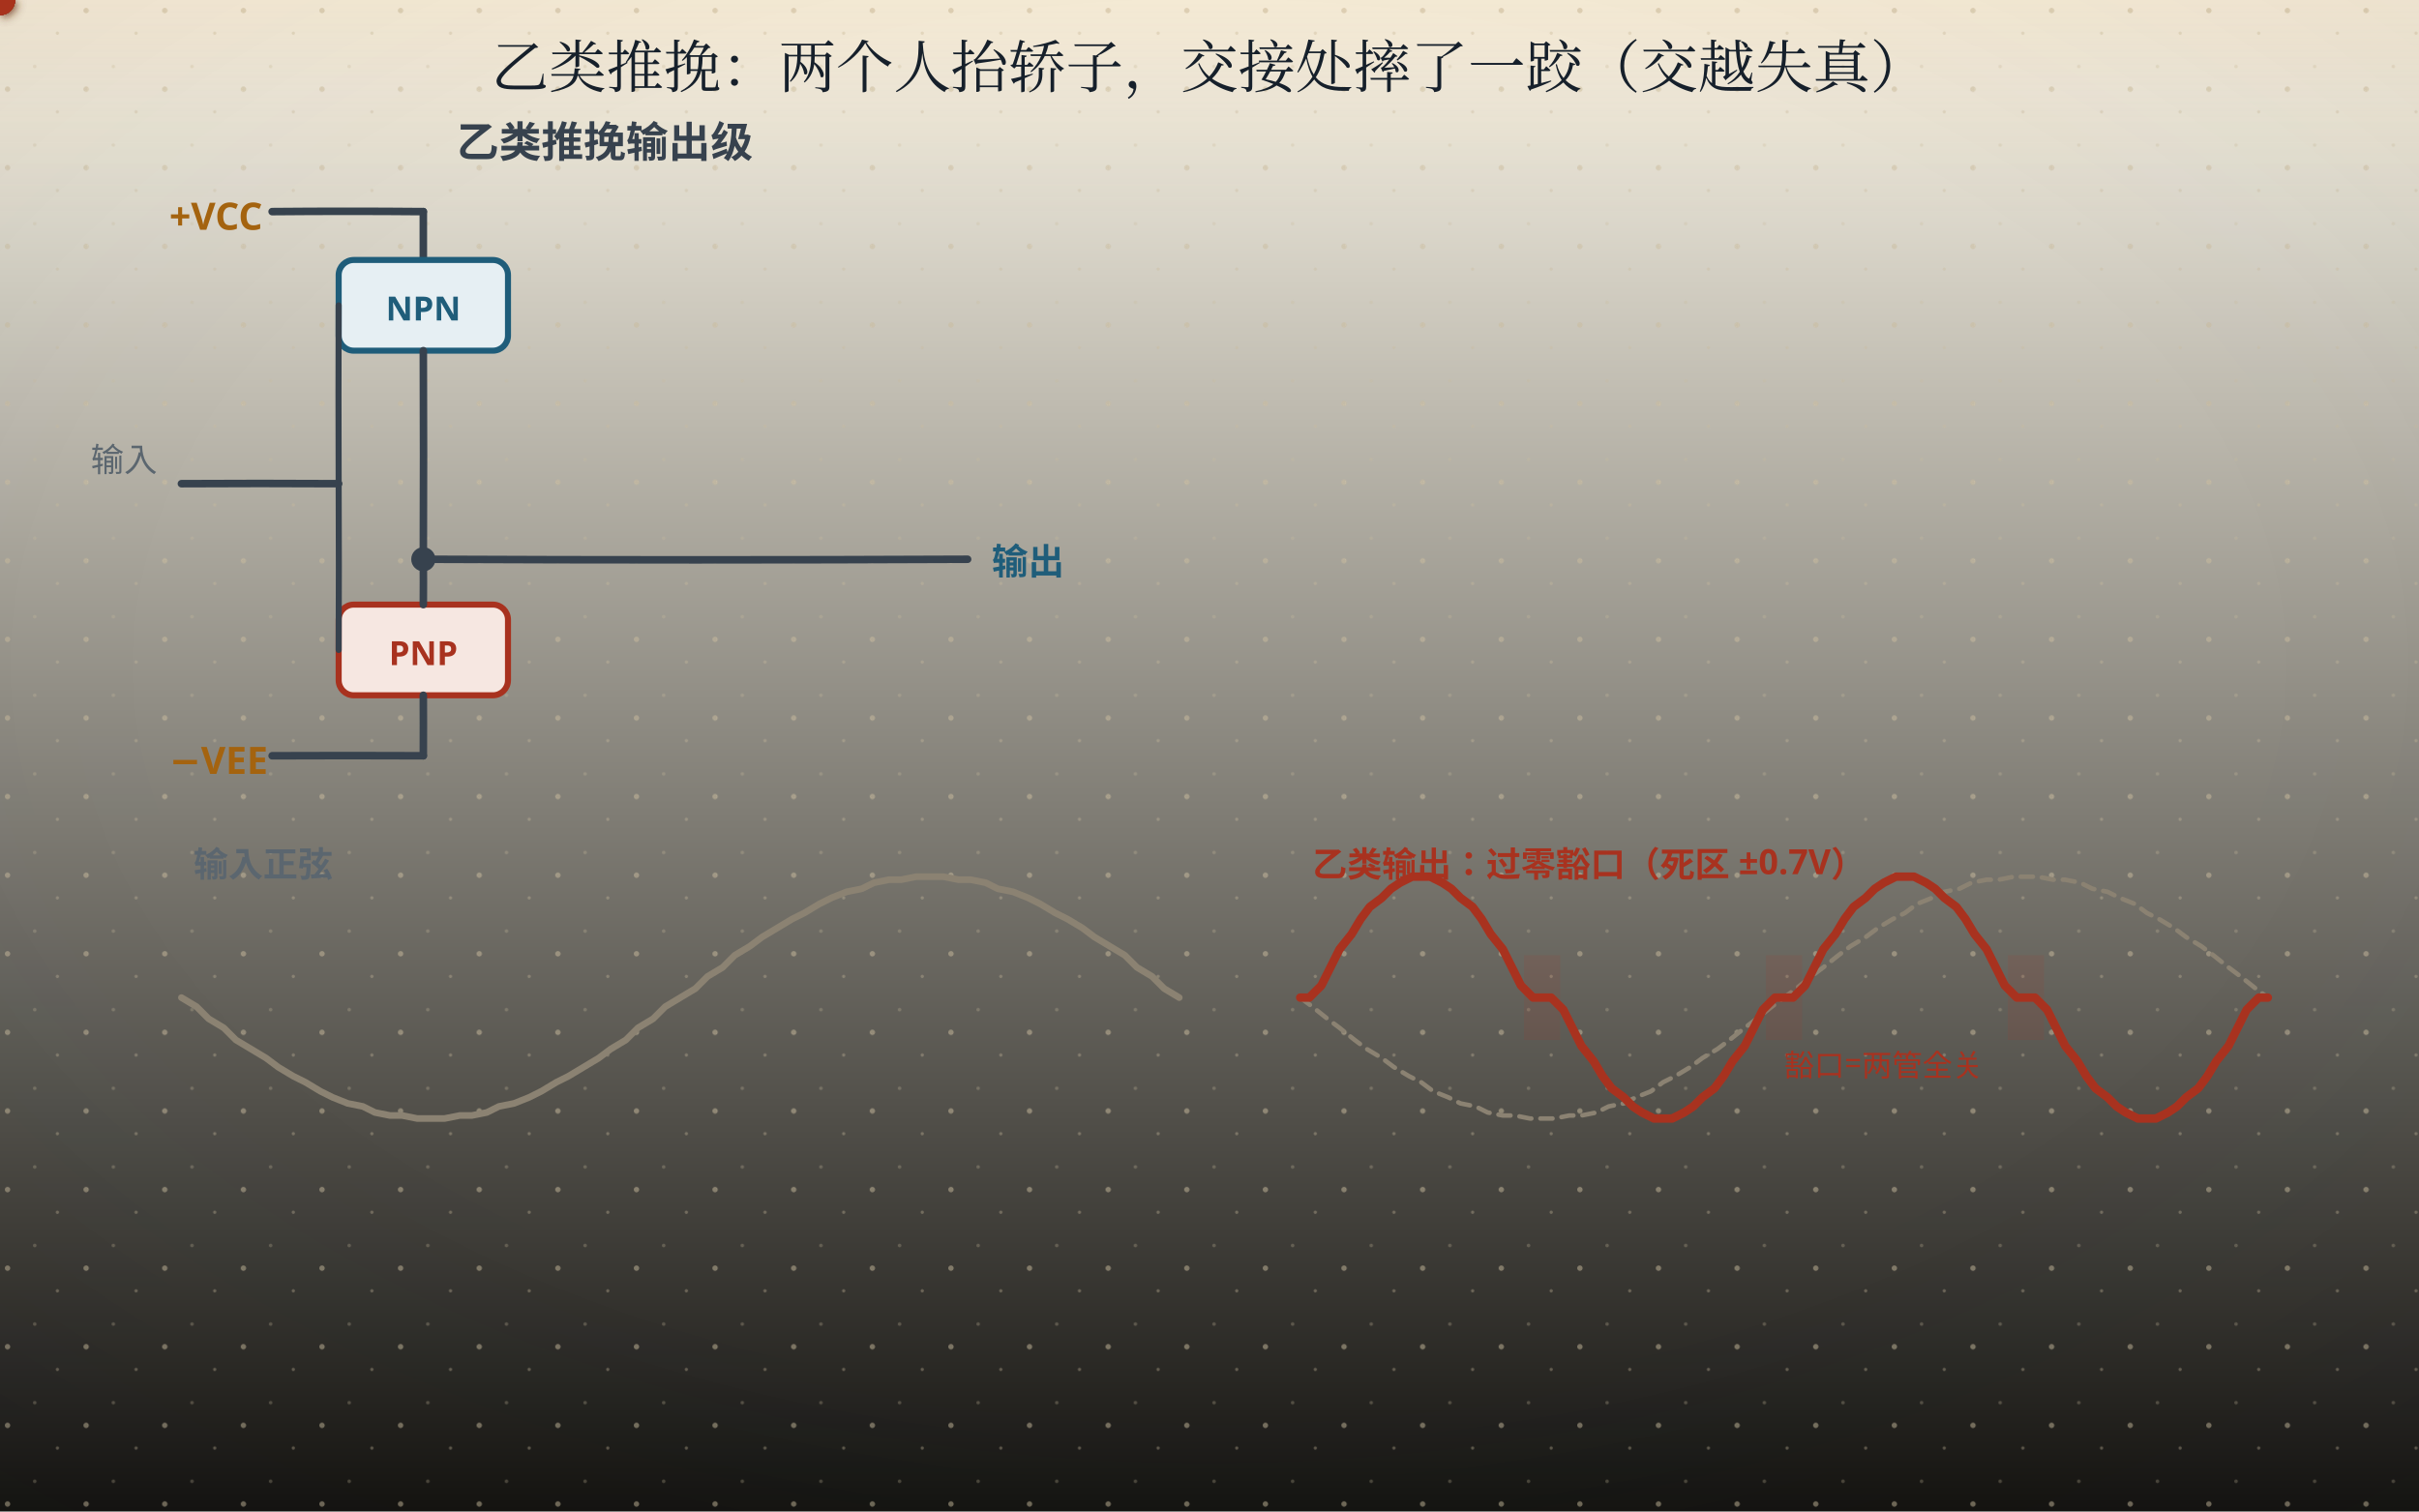
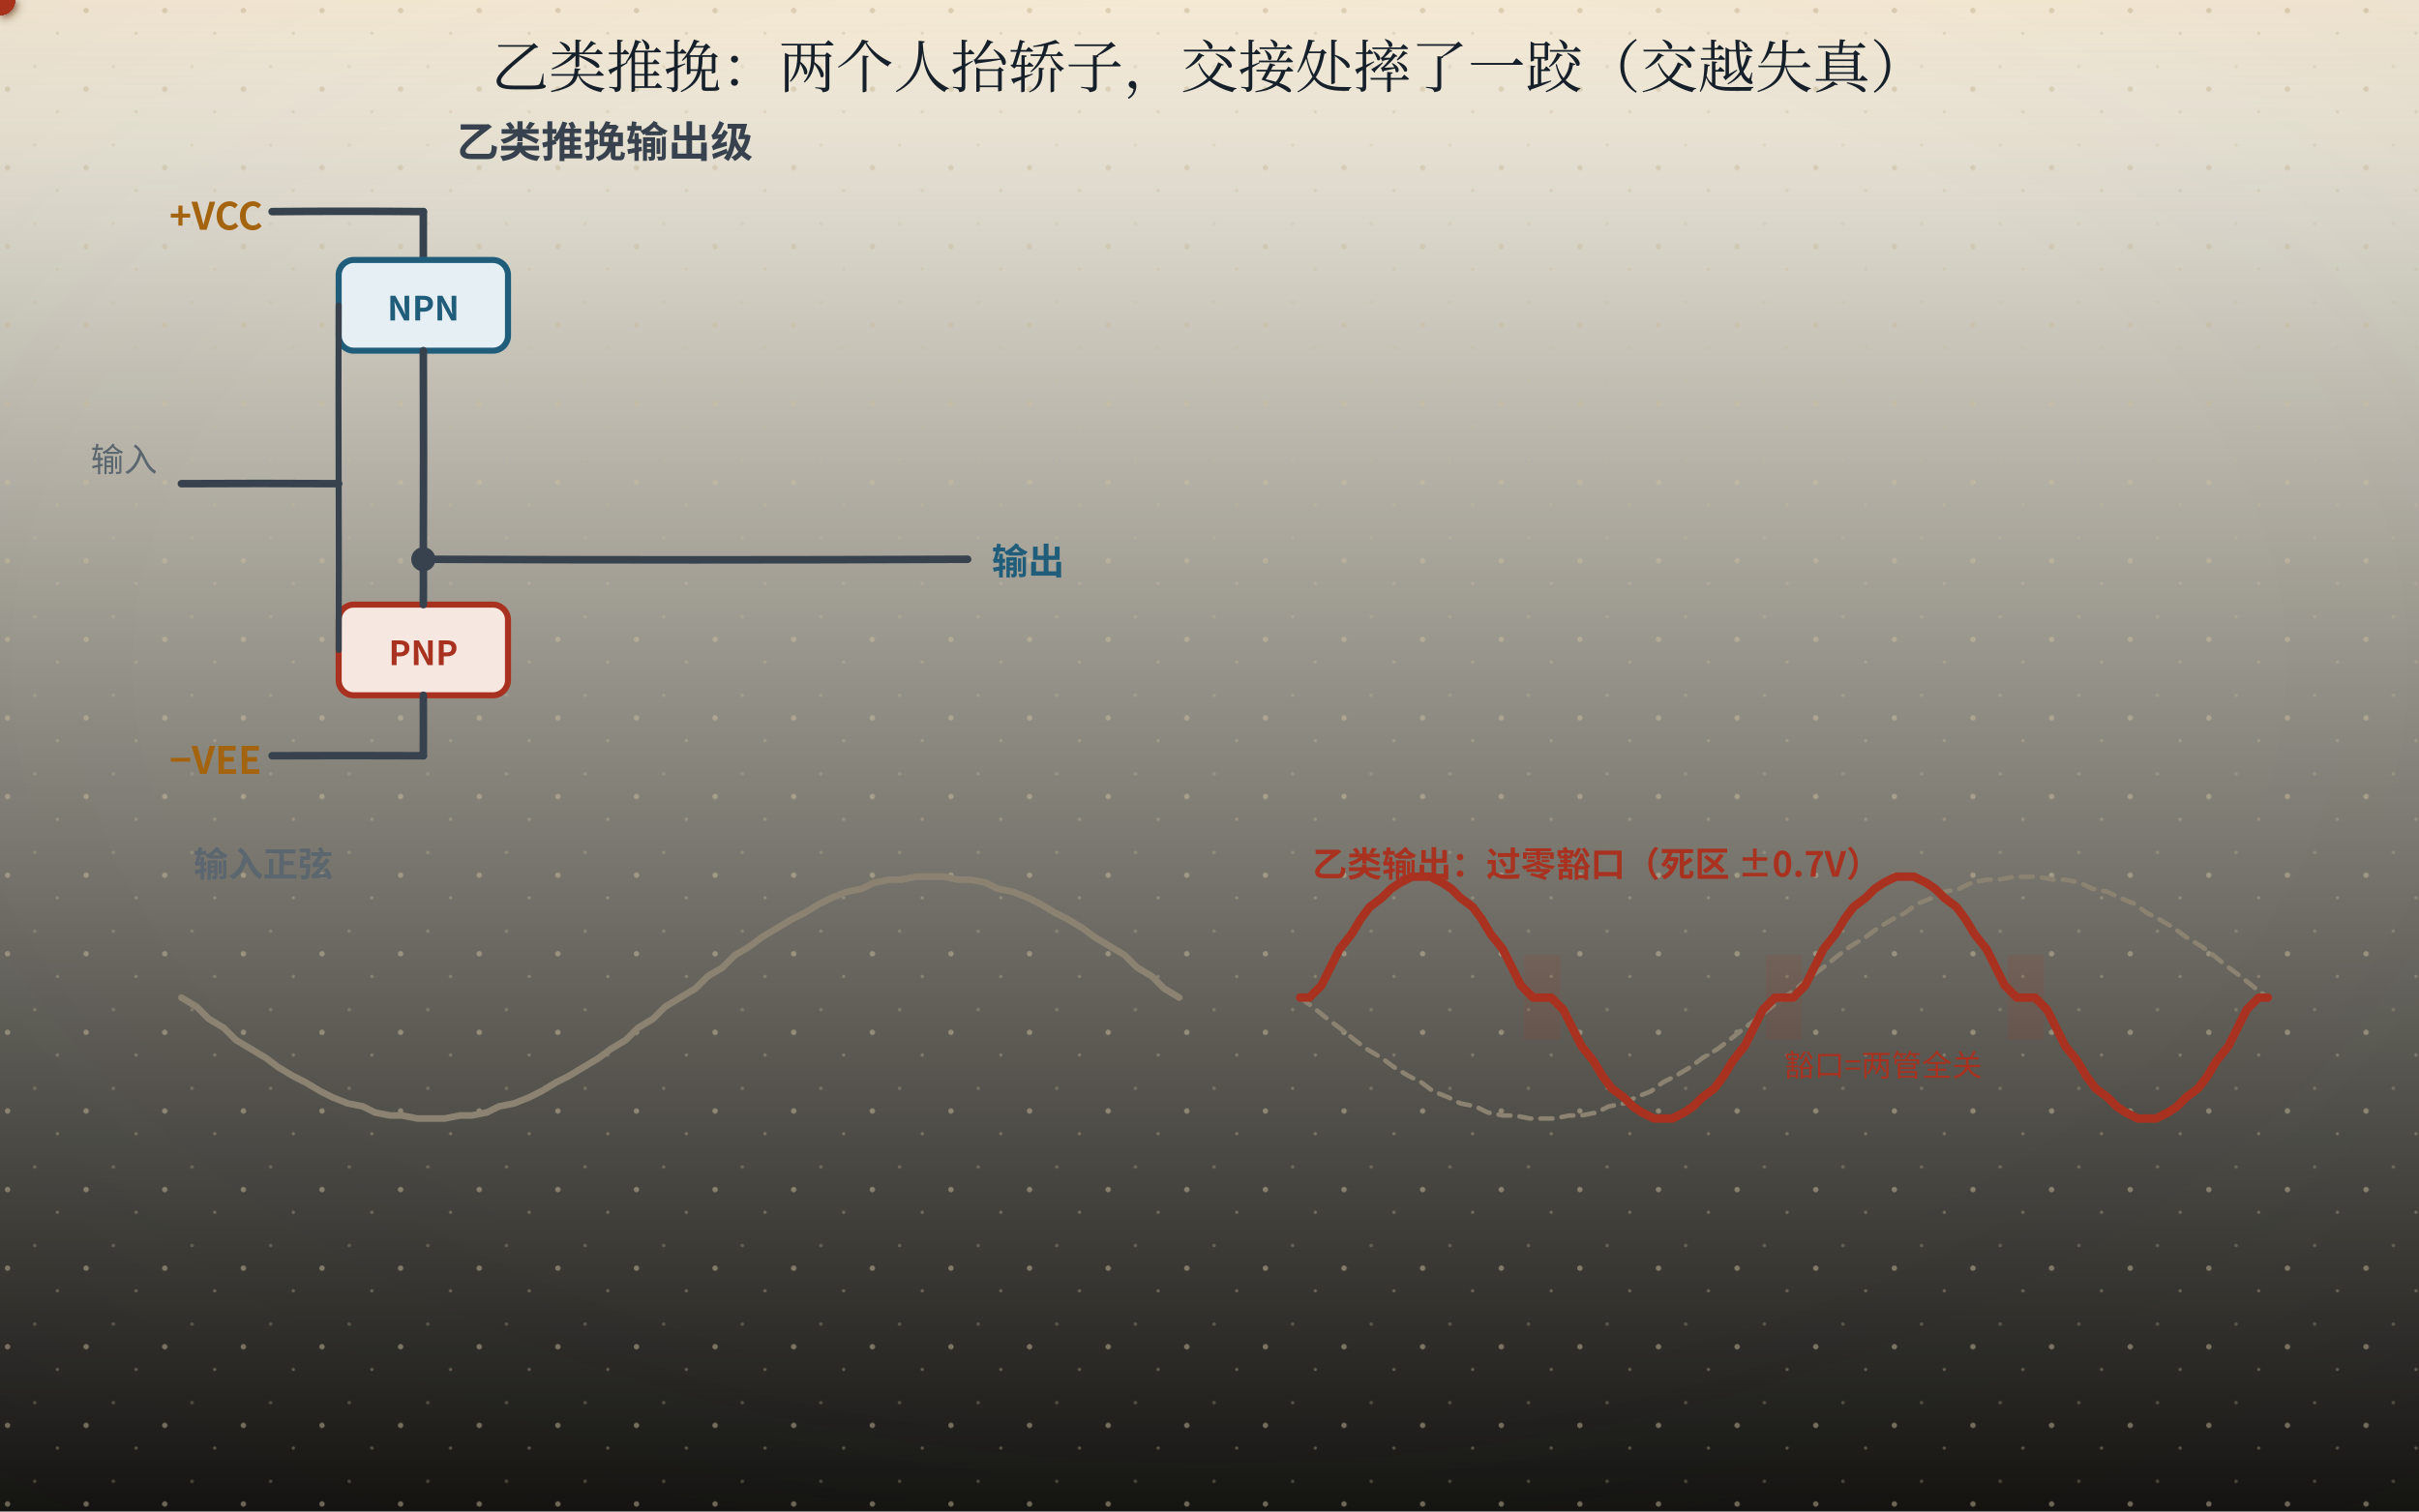
<svg xmlns="http://www.w3.org/2000/svg" width="800" height="500" viewBox="0 0 800 500" role="img" aria-labelledby="ttl">
  <defs>
    <linearGradient id="bgL" x1="0" y1="0" x2="0" y2="1">
      <stop offset="0" stop-color="#fdf8ea" />
      <stop offset="1" stop-color="#141310" />
    </linearGradient>
    <linearGradient id="bgD" x1="0" y1="0" x2="0" y2="1">
      <stop offset="0" stop-color="#141310" />
      <stop offset="1" stop-color="#1d1a14" />
    </linearGradient>
    <radialGradient id="vig" cx="0.5" cy="0.44" r="0.78">
      <stop offset="0.55" stop-color="#16202b" stop-opacity="0" />
      <stop offset="1" stop-color="#16202b" stop-opacity="0.055" />
    </radialGradient>
    <linearGradient id="hdr" x1="0" y1="0" x2="0" y2="1">
      <stop offset="0" stop-color="#a4630f" stop-opacity="0.10" />
      <stop offset="0.55" stop-color="#a4630f" stop-opacity="0.028" />
      <stop offset="1" stop-color="#a4630f" stop-opacity="0" />
    </linearGradient>
    <linearGradient id="hdrD" x1="0" y1="0" x2="0" y2="1">
      <stop offset="0" stop-color="#dcab63" stop-opacity="0.13" />
      <stop offset="0.55" stop-color="#dcab63" stop-opacity="0.04" />
      <stop offset="1" stop-color="#dcab63" stop-opacity="0" />
    </linearGradient>
    <pattern id="dots" width="26" height="26" patternUnits="userSpaceOnUse">
      <circle cx="2.5" cy="3.5" r="0.9" fill="#c9bb9d" />
      <circle cx="19" cy="11" r="0.55" fill="#c9bb9d" opacity="0.7" />
      <circle cx="11.5" cy="22" r="0.6" fill="#c9bb9d" opacity="0.55" />
    </pattern>
    <filter id="soft" x="-40%" y="-40%" width="180%" height="180%">
      <feDropShadow dx="0" dy="1.4" stdDeviation="2" flood-color="#16202b" flood-opacity="0.13" />
    </filter>
    <filter id="pglow" x="-70%" y="-70%" width="240%" height="240%">
      <feGaussianBlur stdDeviation="1.7" result="b" />
      <feMerge>
        <feMergeNode in="b" />
        <feMergeNode in="SourceGraphic" />
      </feMerge>
    </filter>
  </defs>
  <rect class="page-bg" width="800" height="500" fill="url(#bgL)" />
  <rect class="page-grain" width="800" height="500" fill="url(#dots)" />
  <rect class="page-vig" width="800" height="500" fill="url(#vig)" />
  <rect class="page-hdr" width="800" height="72" fill="url(#hdr)" />
  <style>
- text{font-family:"Segoe UI","Microsoft YaHei","PingFang SC","Hiragino Sans GB",sans-serif;}
+ text{font-family:"Segoe UI","Microsoft YaHei","PingFang SC","Hiragino Sans GB","Noto Sans CJK SC","Source Han Sans SC","Noto Sans SC",sans-serif;}
line,path,polyline,polygon{stroke-linecap:round;stroke-linejoin:round}
.page-bg{fill:url(#bgL)}
.page-grain{opacity:.5}
.page-vig{opacity:1}
.page-hdr{fill:url(#hdr)}
@media (prefers-color-scheme: dark){
.page-bg{fill:url(#bgD)}
.page-grain{opacity:.34}
.page-vig{opacity:.5}
.page-hdr{fill:url(#hdrD)}
[fill="#fdf8ea"]{fill:#141310}
[stroke="#fdf8ea"]{stroke:#141310}
[fill="#f6eedb"]{fill:#1d1a14}
[stroke="#f6eedb"]{stroke:#1d1a14}
[fill="#e0d3b8"]{fill:#3b3529}
[stroke="#e0d3b8"]{stroke:#3b3529}
[fill="#c9bb9d"]{fill:#4a4436}
[stroke="#c9bb9d"]{stroke:#4a4436}
[fill="#16202b"]{fill:#ece4d3}
[stroke="#16202b"]{stroke:#ece4d3}
[fill="#37424e"]{fill:#cfc6b4}
[stroke="#37424e"]{stroke:#cfc6b4}
[fill="#5b666f"]{fill:#a79e8b}
[stroke="#5b666f"]{stroke:#a79e8b}
[fill="#8b8272"]{fill:#857c6c}
[stroke="#8b8272"]{stroke:#857c6c}
text[fill="#fdf8ea"]{fill:#f9f3e3}
[fill="#e6eff3"]{fill:#17262e}
[fill="#e4f1f3"]{fill:#15262a}
[fill="#e8efe6"]{fill:#182418}
[fill="#f6e7e1"]{fill:#281a16}
[fill="#f7eedb"]{fill:#292114}
[fill="#efe8ee"]{fill:#241c22}
text[fill="#1f5d7a"]{fill:#7fb7cf}
:is(rect,circle,path,line,polygon,polyline,ellipse,g)[fill="#1f5d7a"]{fill:#2b4d5f}
[stroke="#1f5d7a"]{stroke:#6fa3b9}
text[fill="#2f7f96"]{fill:#8ac9d8}
:is(rect,circle,path,line,polygon,polyline,ellipse,g)[fill="#2f7f96"]{fill:#2b5660}
[stroke="#2f7f96"]{stroke:#77b2c1}
text[fill="#3d6b4a"]{fill:#98c096}
:is(rect,circle,path,line,polygon,polyline,ellipse,g)[fill="#3d6b4a"]{fill:#2f4a33}
[stroke="#3d6b4a"]{stroke:#7aa87c}
text[fill="#a8321f"]{fill:#e0907a}
:is(rect,circle,path,line,polygon,polyline,ellipse,g)[fill="#a8321f"]{fill:#55231b}
[stroke="#a8321f"]{stroke:#c07a63}
text[fill="#a4630f"]{fill:#dcab63}
:is(rect,circle,path,line,polygon,polyline,ellipse,g)[fill="#a4630f"]{fill:#553a17}
[stroke="#a4630f"]{stroke:#c08a45}
text[fill="#6b3f63"]{fill:#c4a2bf}
:is(rect,circle,path,line,polygon,polyline,ellipse,g)[fill="#6b3f63"]{fill:#452c40}
[stroke="#6b3f63"]{stroke:#a17c9b}
}
</style>
  <text x="400" y="29" text-anchor="middle" font-size="19" font-weight="bold" fill="#16202b" style="font-family:'KaiTi','STKaiti','Kaiti SC','LXGW WenKai','Noto Serif CJK SC','Source Han Serif SC','Songti SC','SimSun','Noto Serif SC',serif;font-weight:400">乙类推挽：两个人抬轿子，交接处摔了一跤（交越失真）</text>
  <text x="200" y="52" text-anchor="middle" font-size="14" font-weight="bold" fill="#37424e">乙类推挽输出级</text>
  <text x="56" y="76" font-size="12.5" font-weight="bold" fill="#a4630f">+VCC</text>
  <path d="M90 70 Q115.00 69.78 140 70" fill="none" stroke="#37424e" stroke-width="2.5" />
  <path d="M140 70 Q139.97 78.00 140 86" fill="none" stroke="#37424e" stroke-width="2.5" />
  <rect x="112" y="86" width="56" height="30" rx="5" fill="#e6eff3" stroke="#1f5d7a" stroke-width="2" />
  <text x="140" y="106" text-anchor="middle" font-size="11" font-weight="bold" fill="#1f5d7a">NPN</text>
  <path d="M140 116 Q140.14 150.50 140 185" fill="none" stroke="#37424e" stroke-width="2.5" />
  <circle cx="140" cy="185" r="4" fill="#37424e" />
  <path d="M140 185 Q230.00 185.39 320 185" fill="none" stroke="#37424e" stroke-width="2.5" />
  <text x="328" y="190" font-size="12" font-weight="bold" fill="#1f5d7a">输出</text>
  <rect x="112" y="200" width="56" height="30" rx="5" fill="#f6e7e1" stroke="#a8321f" stroke-width="2" />
  <text x="140" y="220" text-anchor="middle" font-size="11" font-weight="bold" fill="#a8321f">PNP</text>
  <path d="M140 185 Q140.06 192.50 140 200" fill="none" stroke="#37424e" stroke-width="2.5" />
  <path d="M140 230 Q140.05 240.00 140 250" fill="none" stroke="#37424e" stroke-width="2.5" />
  <text x="56" y="256" font-size="12.5" font-weight="bold" fill="#a4630f">−VEE</text>
  <path d="M90 250 Q115.00 249.89 140 250" fill="none" stroke="#37424e" stroke-width="2.5" />
  <path d="M60 160 Q86.00 159.85 112 160" fill="none" stroke="#37424e" stroke-width="2.5" />
  <path d="M112 160 Q111.89 130.50 112 101" fill="none" stroke="#37424e" stroke-width="2" />
  <path d="M112 160 Q112.13 187.50 112 215" fill="none" stroke="#37424e" stroke-width="2" />
  <text x="30" y="156" font-size="11" fill="#5b666f">输入</text>
  <g>
    <animate attributeName="opacity" values="1;1;0;0;0;1;1" keyTimes="0;0.22;0.26;0.7;0.74;0.96;1" dur="6s" repeatCount="indefinite" />
    <g filter="url(#pglow)">
      <circle r="5" fill="#3d6b4a">
        <animateMotion dur="1.5s" begin="-0.50s" repeatCount="indefinite" path="M136,88 V116 V181 H314" />
      </circle>
      <circle r="5" fill="#3d6b4a">
        <animateMotion dur="1.5s" begin="-0.20s" repeatCount="indefinite" path="M136,88 V116 V181 H314" />
      </circle>
      <circle r="5" fill="#3d6b4a">
        <animateMotion dur="1.5s" begin="0.10s" repeatCount="indefinite" path="M136,88 V116 V181 H314" />
      </circle>
      <circle r="5" fill="#3d6b4a">
        <animateMotion dur="1.5s" begin="0.40s" repeatCount="indefinite" path="M136,88 V116 V181 H314" />
      </circle>
      <circle r="5" fill="#3d6b4a">
        <animateMotion dur="1.5s" begin="0.70s" repeatCount="indefinite" path="M136,88 V116 V181 H314" />
      </circle>
    </g>
  </g>
  <g>
    <animate attributeName="opacity" values="0;0;1;1;0;0" keyTimes="0;0.26;0.3;0.68;0.72;1" dur="6s" repeatCount="indefinite" />
    <g filter="url(#pglow)">
      <circle r="5" fill="#a8321f">
        <animateMotion dur="1.5s" begin="-0.50s" repeatCount="indefinite" path="M314,181 H144 V228 V246" />
      </circle>
      <circle r="5" fill="#a8321f">
        <animateMotion dur="1.5s" begin="-0.20s" repeatCount="indefinite" path="M314,181 H144 V228 V246" />
      </circle>
      <circle r="5" fill="#a8321f">
        <animateMotion dur="1.5s" begin="0.10s" repeatCount="indefinite" path="M314,181 H144 V228 V246" />
      </circle>
      <circle r="5" fill="#a8321f">
        <animateMotion dur="1.5s" begin="0.40s" repeatCount="indefinite" path="M314,181 H144 V228 V246" />
      </circle>
      <circle r="5" fill="#a8321f">
        <animateMotion dur="1.5s" begin="0.70s" repeatCount="indefinite" path="M314,181 H144 V228 V246" />
      </circle>
    </g>
  </g>
  <text x="64" y="290" font-size="11.5" font-weight="bold" fill="#5b666f">输入正弦</text>
  <path d="M60,330 L65,333 L69,337 L74,340 L78,344 L83,347 L88,350 L92,353 L97,356 L101,358 L106,361 L110,363 L115,365 L120,366 L124,368 L129,369 L133,369 L138,370 L142,370 L147,370 L152,369 L156,369 L161,368 L165,366 L170,365 L175,363 L179,361 L184,358 L188,356 L193,353 L198,350 L202,347 L207,344 L211,340 L216,337 L220,333 L225,330 L230,327 L234,323 L239,320 L243,316 L248,313 L252,310 L257,307 L262,304 L266,302 L271,299 L275,297 L280,295 L285,294 L289,292 L294,291 L298,291 L303,290 L308,290 L312,290 L317,291 L321,291 L326,292 L330,294 L335,295 L340,297 L344,299 L349,302 L353,304 L358,307 L362,310 L367,313 L372,316 L376,320 L381,323 L385,327 L390,330" fill="none" stroke="#8b8272" stroke-width="2.2" />
  <text x="434" y="290" font-size="11.5" font-weight="bold" fill="#a8321f">乙类输出：过零豁口（死区 ±0.7V）</text>
  <path d="M430,330 L434,333 L439,337 L443,340 L448,344 L452,347 L457,350 L461,353 L466,356 L470,358 L474,361 L479,363 L483,365 L488,366 L492,368 L497,369 L501,369 L506,370 L510,370 L514,370 L519,369 L523,369 L528,368 L532,366 L537,365 L541,363 L546,361 L550,358 L554,356 L559,353 L563,350 L568,347 L572,344 L577,340 L581,337 L586,333 L590,330 L594,327 L599,323 L603,320 L608,316 L612,313 L617,310 L621,307 L626,304 L630,302 L634,299 L639,297 L643,295 L648,294 L652,292 L657,291 L661,291 L666,290 L670,290 L674,290 L679,291 L683,291 L688,292 L692,294 L697,295 L701,297 L706,299 L710,302 L714,304 L719,307 L723,310 L728,313 L732,316 L737,320 L741,323 L746,327 L750,330" fill="none" stroke="#8b8272" stroke-width="1.5" stroke-dasharray="4,3" />
  <path d="M430,330 L433,330 L437,326 L440,320 L443,314 L447,309 L450,304 L453,300 L457,297 L460,294 L463,292 L467,290 L470,290 L473,290 L477,292 L480,294 L483,297 L487,300 L490,304 L493,309 L497,314 L500,320 L503,326 L507,330 L510,330 L513,330 L517,334 L520,340 L523,346 L527,351 L530,356 L533,360 L537,363 L540,366 L543,368 L547,370 L550,370 L553,370 L557,368 L560,366 L563,363 L567,360 L570,356 L573,351 L577,346 L580,340 L583,334 L587,330 L590,330 L593,330 L597,326 L600,320 L603,314 L607,309 L610,304 L613,300 L617,297 L620,294 L623,292 L627,290 L630,290 L633,290 L637,292 L640,294 L643,297 L647,300 L650,304 L653,309 L657,314 L660,320 L663,326 L667,330 L670,330 L673,330 L677,334 L680,340 L683,346 L687,351 L690,356 L693,360 L697,363 L700,366 L703,368 L707,370 L710,370 L713,370 L717,368 L720,366 L723,363 L727,360 L730,356 L733,351 L737,346 L740,340 L743,334 L747,330 L750,330" fill="none" stroke="#a8321f" stroke-width="2.8" />
  <rect x="504" y="316" width="12" height="28" fill="#a8321f" opacity="0.12">
    <animate attributeName="opacity" values="0.12;0.12;0.4;0.4;0.12;0.12" keyTimes="0;0.44;0.5;0.88;0.94;1" dur="6s" repeatCount="indefinite" />
  </rect>
  <rect x="584" y="316" width="12" height="28" fill="#a8321f" opacity="0.12">
    <animate attributeName="opacity" values="0.12;0.12;0.4;0.4;0.12;0.12" keyTimes="0;0.44;0.5;0.88;0.94;1" dur="6s" repeatCount="indefinite" />
  </rect>
  <rect x="664" y="316" width="12" height="28" fill="#a8321f" opacity="0.12">
    <animate attributeName="opacity" values="0.12;0.12;0.4;0.4;0.12;0.12" keyTimes="0;0.44;0.5;0.88;0.94;1" dur="6s" repeatCount="indefinite" />
  </rect>
  <text x="590" y="356" font-size="10" fill="#a8321f">豁口=两管全关</text>
  <g>
    <animateTransform attributeName="transform" type="translate" values="0 6.0;0 0.0;0 0.0;0 6.0;0 6.0" keyTimes="0;0.03;0.2;0.24;1" dur="6s" repeatCount="indefinite" />
    <rect x="221.5" y="416.9" width="357.0" height="24.1" rx="12.0" fill="#3d6b4a" fill-opacity="0.09" stroke="#3d6b4a" stroke-opacity="0.38" stroke-width="1.3" filter="url(#soft)" opacity="0">
      <animate attributeName="opacity" values="0;1;1;0;0" keyTimes="0;0.03;0.2;0.24;1" dur="6s" repeatCount="indefinite" />
    </rect>
    <text x="400" y="430" text-anchor="middle" font-size="14.5" font-weight="bold" fill="#3d6b4a" opacity="0">① 正半周：NPN 导通往下「推」电流（绿粒子）<animate attributeName="opacity" values="0;1;1;0;0" keyTimes="0;0.03;0.2;0.24;1" dur="6s" repeatCount="indefinite" />
    </text>
  </g>
  <g>
    <animateTransform attributeName="transform" type="translate" values="0 6.0;0 6.0;0 0.0;0 0.0;0 6.0;0 6.0" keyTimes="0;0.24;0.28;0.46;0.5;1" dur="6s" repeatCount="indefinite" />
    <rect x="221.5" y="416.9" width="357.0" height="24.1" rx="12.0" fill="#a8321f" fill-opacity="0.09" stroke="#a8321f" stroke-opacity="0.38" stroke-width="1.3" filter="url(#soft)" opacity="0">
      <animate attributeName="opacity" values="0;0;1;1;0;0" keyTimes="0;0.24;0.28;0.46;0.5;1" dur="6s" repeatCount="indefinite" />
    </rect>
    <text x="400" y="430" text-anchor="middle" font-size="14.5" font-weight="bold" fill="#a8321f" opacity="0">② 负半周：PNP 导通往上「拉」电流（红粒子）<animate attributeName="opacity" values="0;0;1;1;0;0" keyTimes="0;0.24;0.28;0.46;0.5;1" dur="6s" repeatCount="indefinite" />
    </text>
  </g>
  <g>
    <animateTransform attributeName="transform" type="translate" values="0 6.0;0 6.0;0 0.0;0 0.0;0 6.0;0 6.0" keyTimes="0;0.5;0.54;0.72;0.76;1" dur="6s" repeatCount="indefinite" />
    <rect x="156.3" y="416.9" width="487.5" height="24.1" rx="12.0" fill="#a4630f" fill-opacity="0.09" stroke="#a4630f" stroke-opacity="0.38" stroke-width="1.3" filter="url(#soft)" opacity="0">
      <animate attributeName="opacity" values="0;0;1;1;0;0" keyTimes="0;0.5;0.54;0.72;0.76;1" dur="6s" repeatCount="indefinite" />
    </rect>
    <text x="400" y="430" text-anchor="middle" font-size="14.5" font-weight="bold" fill="#a4630f" opacity="0">③ 交接区 |输入|&lt;0.7V：两管全关→输出豁口——这就是交越失真<animate attributeName="opacity" values="0;0;1;1;0;0" keyTimes="0;0.5;0.54;0.72;0.76;1" dur="6s" repeatCount="indefinite" />
    </text>
  </g>
  <g>
    <animateTransform attributeName="transform" type="translate" values="0 6.0;0 6.0;0 0.0;0 0.0" keyTimes="0;0.76;0.8;1" dur="6s" repeatCount="indefinite" />
    <rect x="140.3" y="416.9" width="519.4" height="24.1" rx="12.0" fill="#1f5d7a" fill-opacity="0.09" stroke="#1f5d7a" stroke-opacity="0.38" stroke-width="1.3" filter="url(#soft)" opacity="0">
      <animate attributeName="opacity" values="0;0;1;1" keyTimes="0;0.76;0.8;1" dur="6s" repeatCount="indefinite" />
    </rect>
    <text x="400" y="430" text-anchor="middle" font-size="14.5" font-weight="bold" fill="#1f5d7a" opacity="0">④ 甲乙类解法：基极间塞两只二极管预加微偏置——死区消失，功放标配<animate attributeName="opacity" values="0;0;1;1" keyTimes="0;0.76;0.8;1" dur="6s" repeatCount="indefinite" />
    </text>
  </g>
  <g opacity="0">
    <animate attributeName="opacity" values="0;0;1;1" keyTimes="0;0.84;0.88;1" dur="6s" repeatCount="indefinite" />
    <rect x="70" y="450" width="660" height="34.0" rx="9" fill="#e8efe6" stroke="#3d6b4a" stroke-width="1.5" filter="url(#soft)" />
    <rect x="76" y="457" width="3" height="20.0" rx="1.5" fill="#3d6b4a" />
    <text x="400" y="472.0" text-anchor="middle" font-size="13.5" font-weight="bold" fill="#3d6b4a">偏置管要紧贴功率管安装（热耦合）——否则温度升→电流增→更热：热失控烧管</text>
  </g>
</svg>
